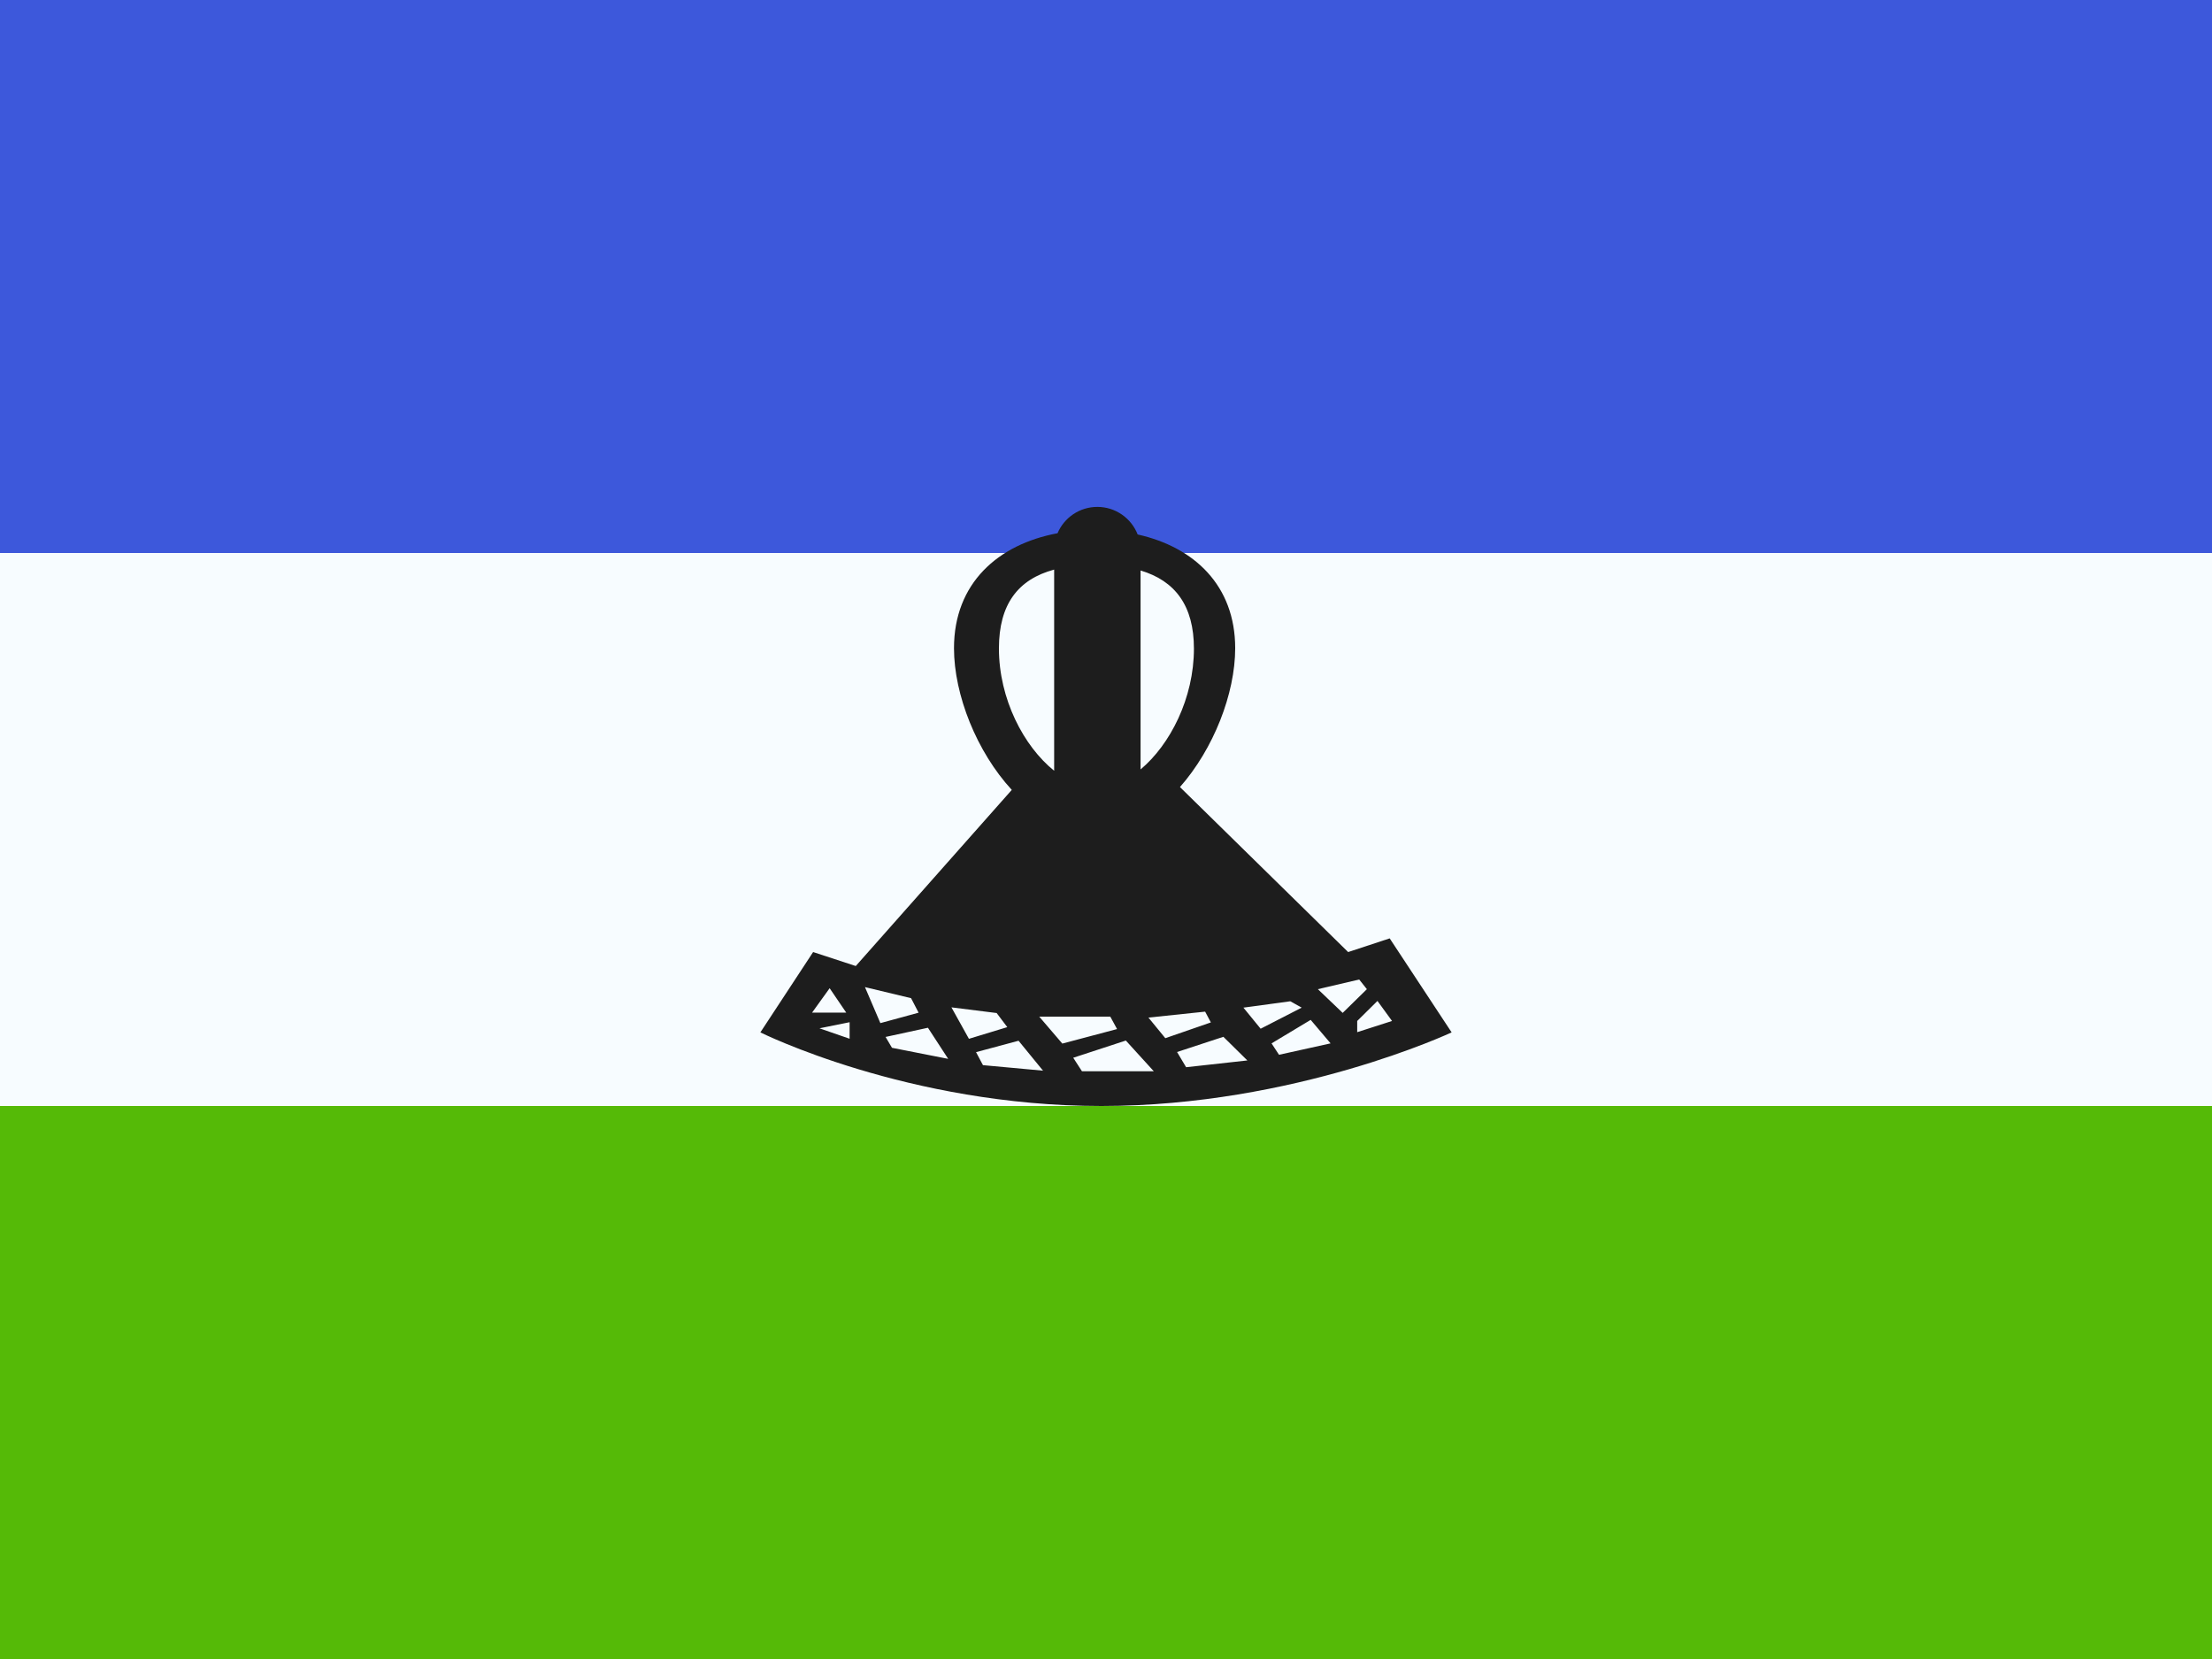
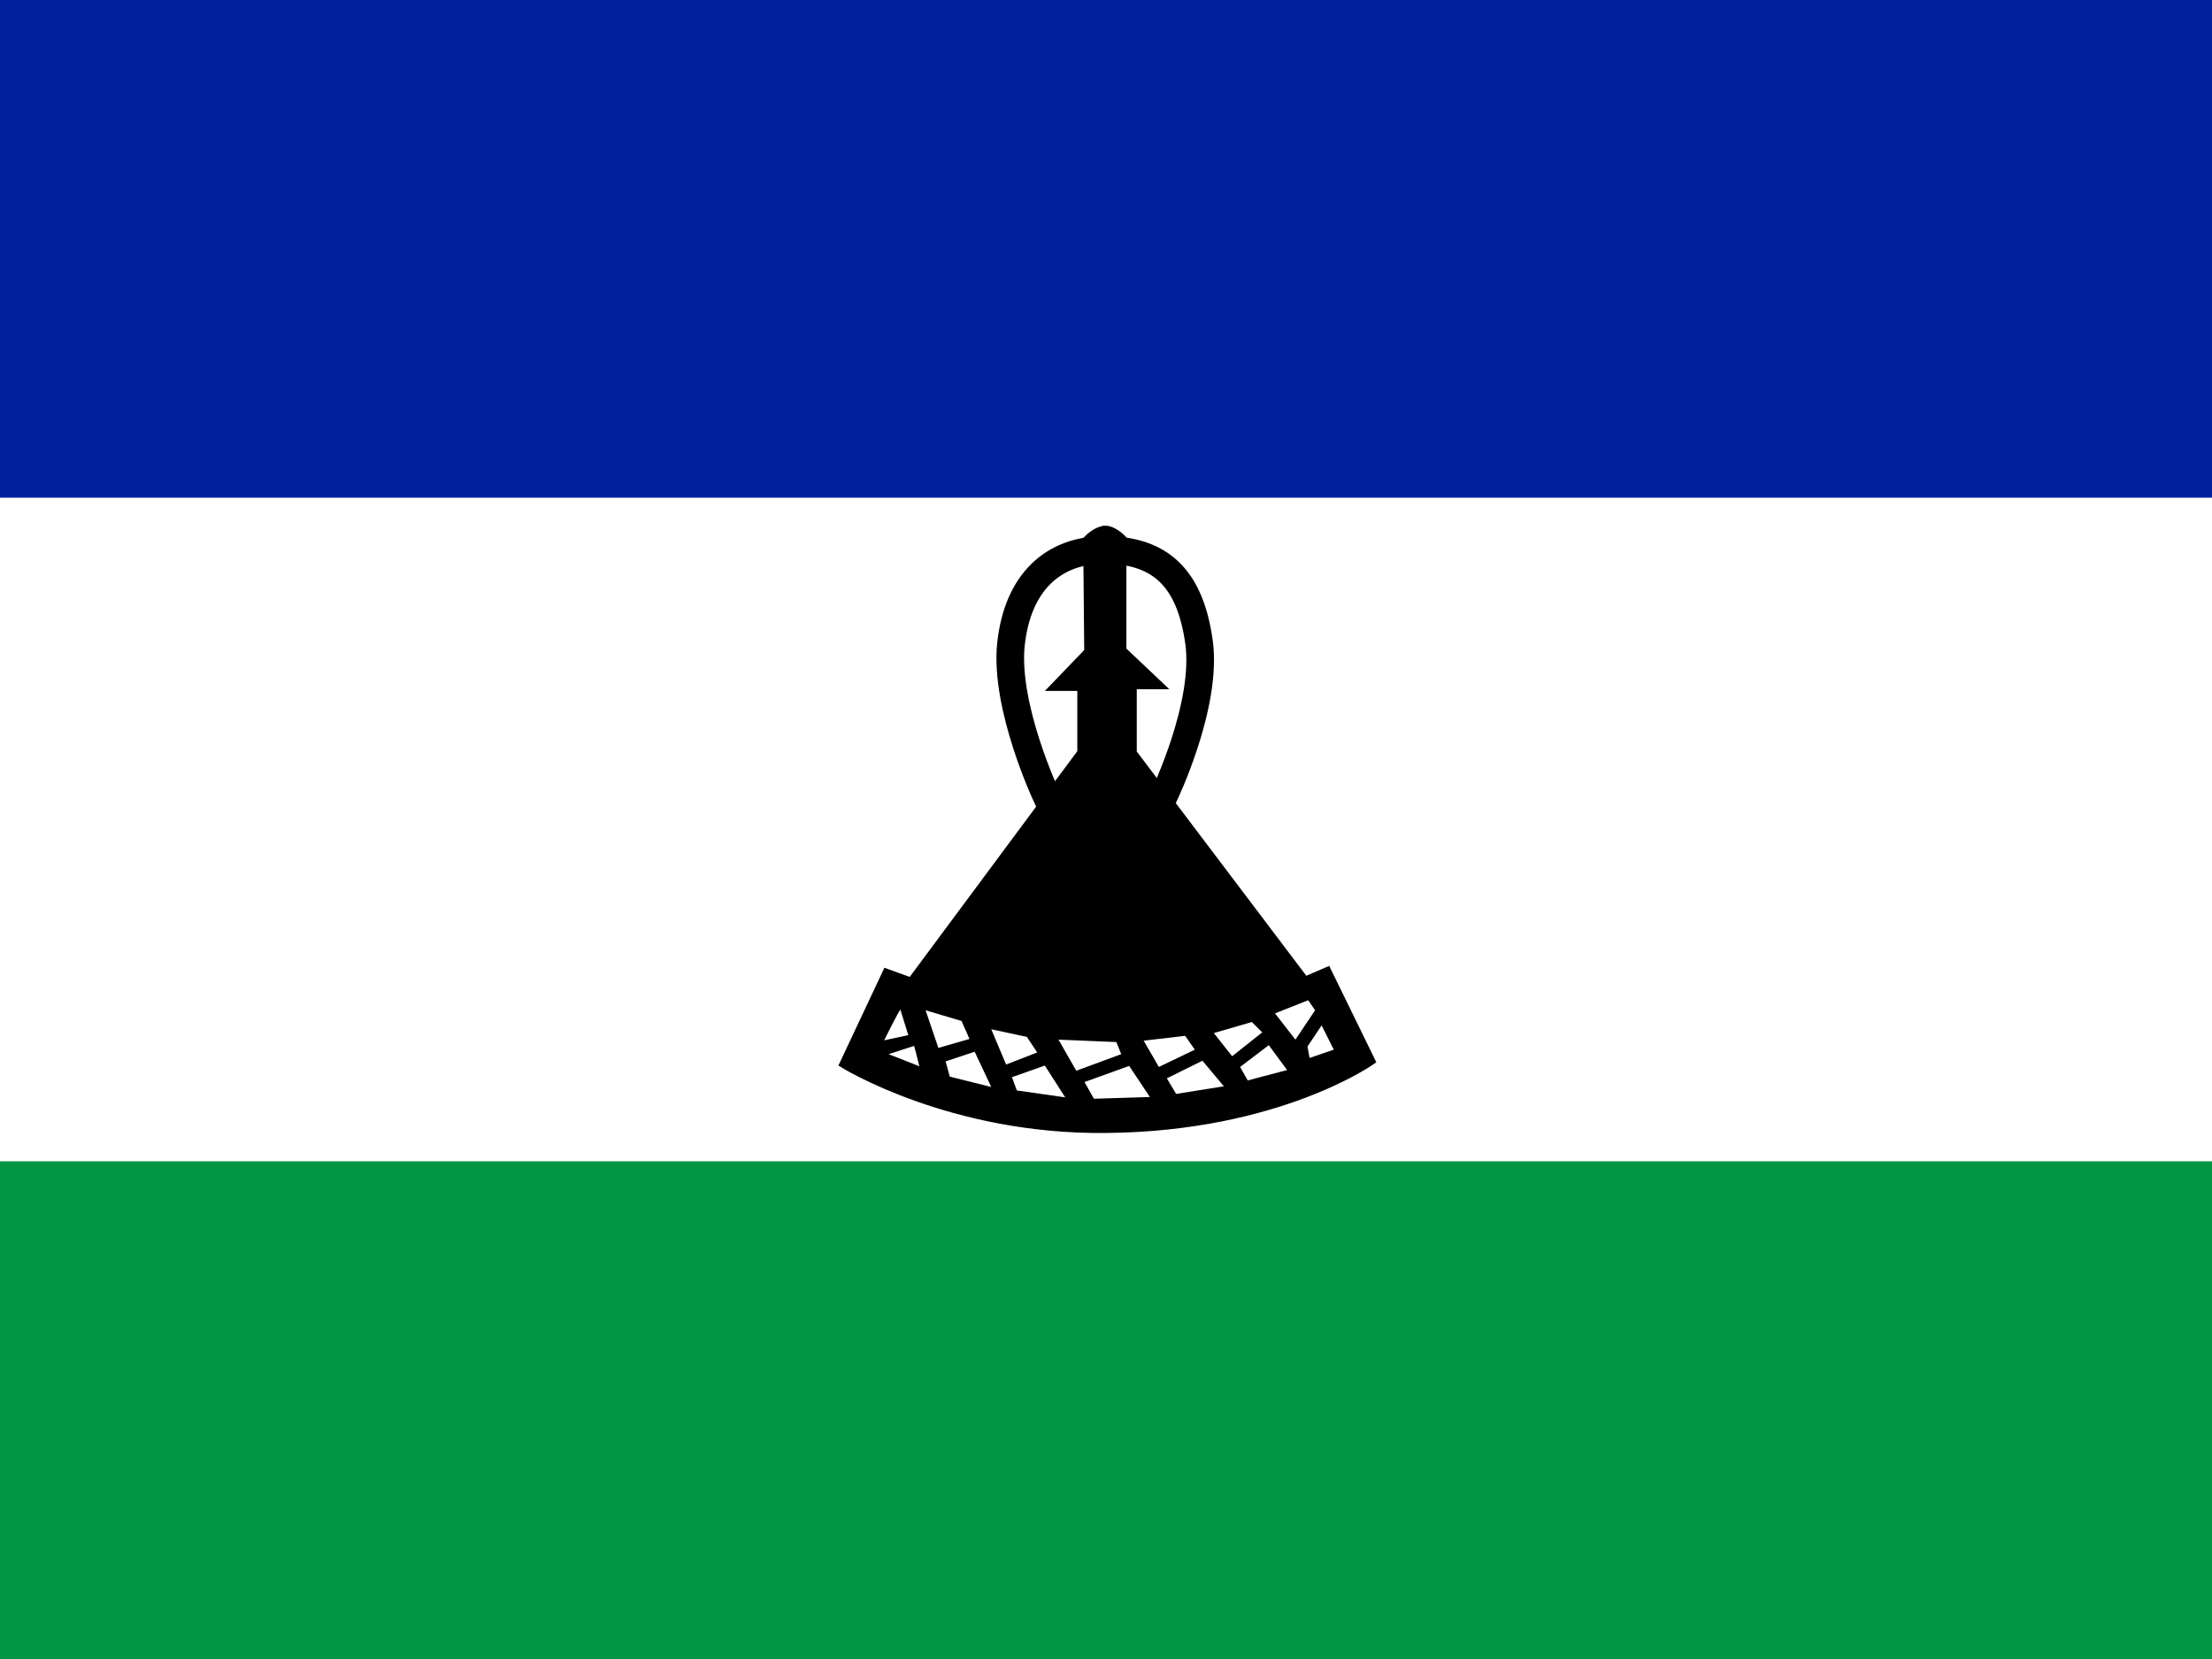
- <svg xmlns="http://www.w3.org/2000/svg" width="32" height="24" viewBox="0 0 32 24" fill="none">
-   <mask id="mask0_270_67446" style="mask-type:luminance" maskUnits="userSpaceOnUse" x="0" y="0" width="32" height="24">
-     <rect width="32" height="24" fill="white" />
-   </mask>
-   <g mask="url(#mask0_270_67446)">
-     <path fill-rule="evenodd" clip-rule="evenodd" d="M0 16H32V24H0V16Z" fill="#55BA07" />
-     <path fill-rule="evenodd" clip-rule="evenodd" d="M0 8H32V16H0V8Z" fill="#F7FCFF" />
-     <path fill-rule="evenodd" clip-rule="evenodd" d="M0 0H32V8H0V0Z" fill="#3D58DB" />
-     <path fill-rule="evenodd" clip-rule="evenodd" d="M15.25 8.24C14.727 8.381 14.451 8.742 14.451 9.381C14.451 10.111 14.81 10.797 15.25 11.15V8.24ZM16.5 11.131C16.928 10.773 17.272 10.1 17.272 9.383C17.272 8.762 17 8.402 16.5 8.253V11.131ZM16.458 7.732C17.276 7.914 17.869 8.471 17.869 9.377C17.869 10.036 17.555 10.836 17.07 11.386L19.503 13.773L20.104 13.575L21 14.935C21 14.935 18.734 16 15.933 16C13.133 16 11 14.935 11 14.935L11.763 13.773L12.38 13.975L14.637 11.427C14.13 10.877 13.801 10.052 13.801 9.377C13.801 8.439 14.436 7.875 15.299 7.714C15.394 7.49 15.616 7.333 15.875 7.333C16.14 7.333 16.367 7.499 16.458 7.732ZM12.002 14.296L11.748 14.649H12.242L12.002 14.296ZM12.291 14.788L11.855 14.876L12.291 15.027V14.788ZM12.513 14.28L12.736 14.801L13.289 14.65L13.18 14.44L12.513 14.28ZM13.717 15.318L12.904 15.158L12.811 15.001L13.424 14.868L13.717 15.318ZM13.764 14.573L14.017 15.028L14.572 14.859L14.418 14.655L13.764 14.573ZM14.22 15.409L14.12 15.221L14.735 15.056L15.089 15.489L14.22 15.409ZM15.368 15.097L16.16 14.887L16.062 14.707H15.034L15.368 15.097ZM15.652 15.497L15.526 15.302L16.287 15.053L16.691 15.497H15.652ZM16.614 14.721L16.858 15.019L17.517 14.791L17.434 14.635L16.614 14.721ZM18.045 15.341L17.159 15.439L17.028 15.219L17.698 14.999L18.045 15.341ZM17.988 14.577L18.237 14.882L18.831 14.577L18.666 14.485L17.988 14.577ZM18.503 15.259L18.395 15.094L18.961 14.754L19.249 15.094L18.503 15.259ZM19.065 14.31L19.424 14.653L19.774 14.31L19.663 14.17L19.065 14.31ZM19.634 14.77L19.927 14.48L20.138 14.77L19.634 14.932V14.77Z" fill="#1D1D1D" />
-   </g>
+ <svg xmlns="http://www.w3.org/2000/svg" id="flag-icons-ls" viewBox="0 0 640 480">
+   <path fill="#fff" d="M0 0h640v480H0z" />
+   <path fill="#009543" d="M0 336h640v144H0z" />
+   <path fill="#00209f" d="M0 0h640v144H0z" />
+   <path stroke="#000" stroke-width="1.6" d="M319.6 153c-2.7 0-5.4 3-5.4 3l.3 32.4-10.3 10.7h8.3v18.5l-49 66-7.2-2.6-12.7 27s31.3 19.6 76.7 19c49.8-.5 76.9-19.9 76.9-19.9l-13-26.6-6.5 2.8-49.6-65.6v-19.1h8.2L325.1 188v-32.2s-2.7-3-5.5-2.9z" />
+   <path fill="none" stroke="#000" stroke-width="8" d="M336.7 230.4h-33.9s-12.2-25.9-10.3-44c2-18.4 12.6-27.1 26.6-27.3 16.6-.1 25.2 8.1 27.8 26.6 2.6 18.3-10.2 44.7-10.2 44.7z" />
+   <path fill="#fff" d="M260.5 292.1c-.6.7-4.7 8.9-4.7 8.9l7-1.5-2.3-7.4zm4 10.5-7.4 2.4 8.9 3.5-1.5-5.9zm3.3-10.3 3.7 10.9 9-2.6-2.3-5.2-10.4-3.1zm5.8 14.8 1.2 4.4 12 3-4.8-10.2-8.4 2.8zm13.2-9.3 4.3 10.2 9-3.5-3-4.5-10.3-2.2zm6 13.9 1.4 3.8 14 2-5.9-9.2-9.6 3.4zm13.4-11 5.2 9.1 13-4.8-1.4-3.5-16.8-.7zm7.6 12.4 2.7 4.8 16.2-.5-6-9-13 4.7zm17.1-12 4.4 7.6 10.4-5-2.8-4-12 1.4zm17 5.8-10.3 5.1 2.7 4.5 13.8-2.2-6.2-7.4zm3.3-8 5.3 6.7 8.7-6.9-3-3-11 3.2zm15.9 3.5-8.3 6.3 2.2 3.9 11.4-3-5.3-7.2zm11.4-13 2 2.9-5.7 8.5-5.9-7.6 9.6-3.8zm3.9 7.3 3.5 7-7 2.4-.6-3.3 4-6z" />
</svg>
